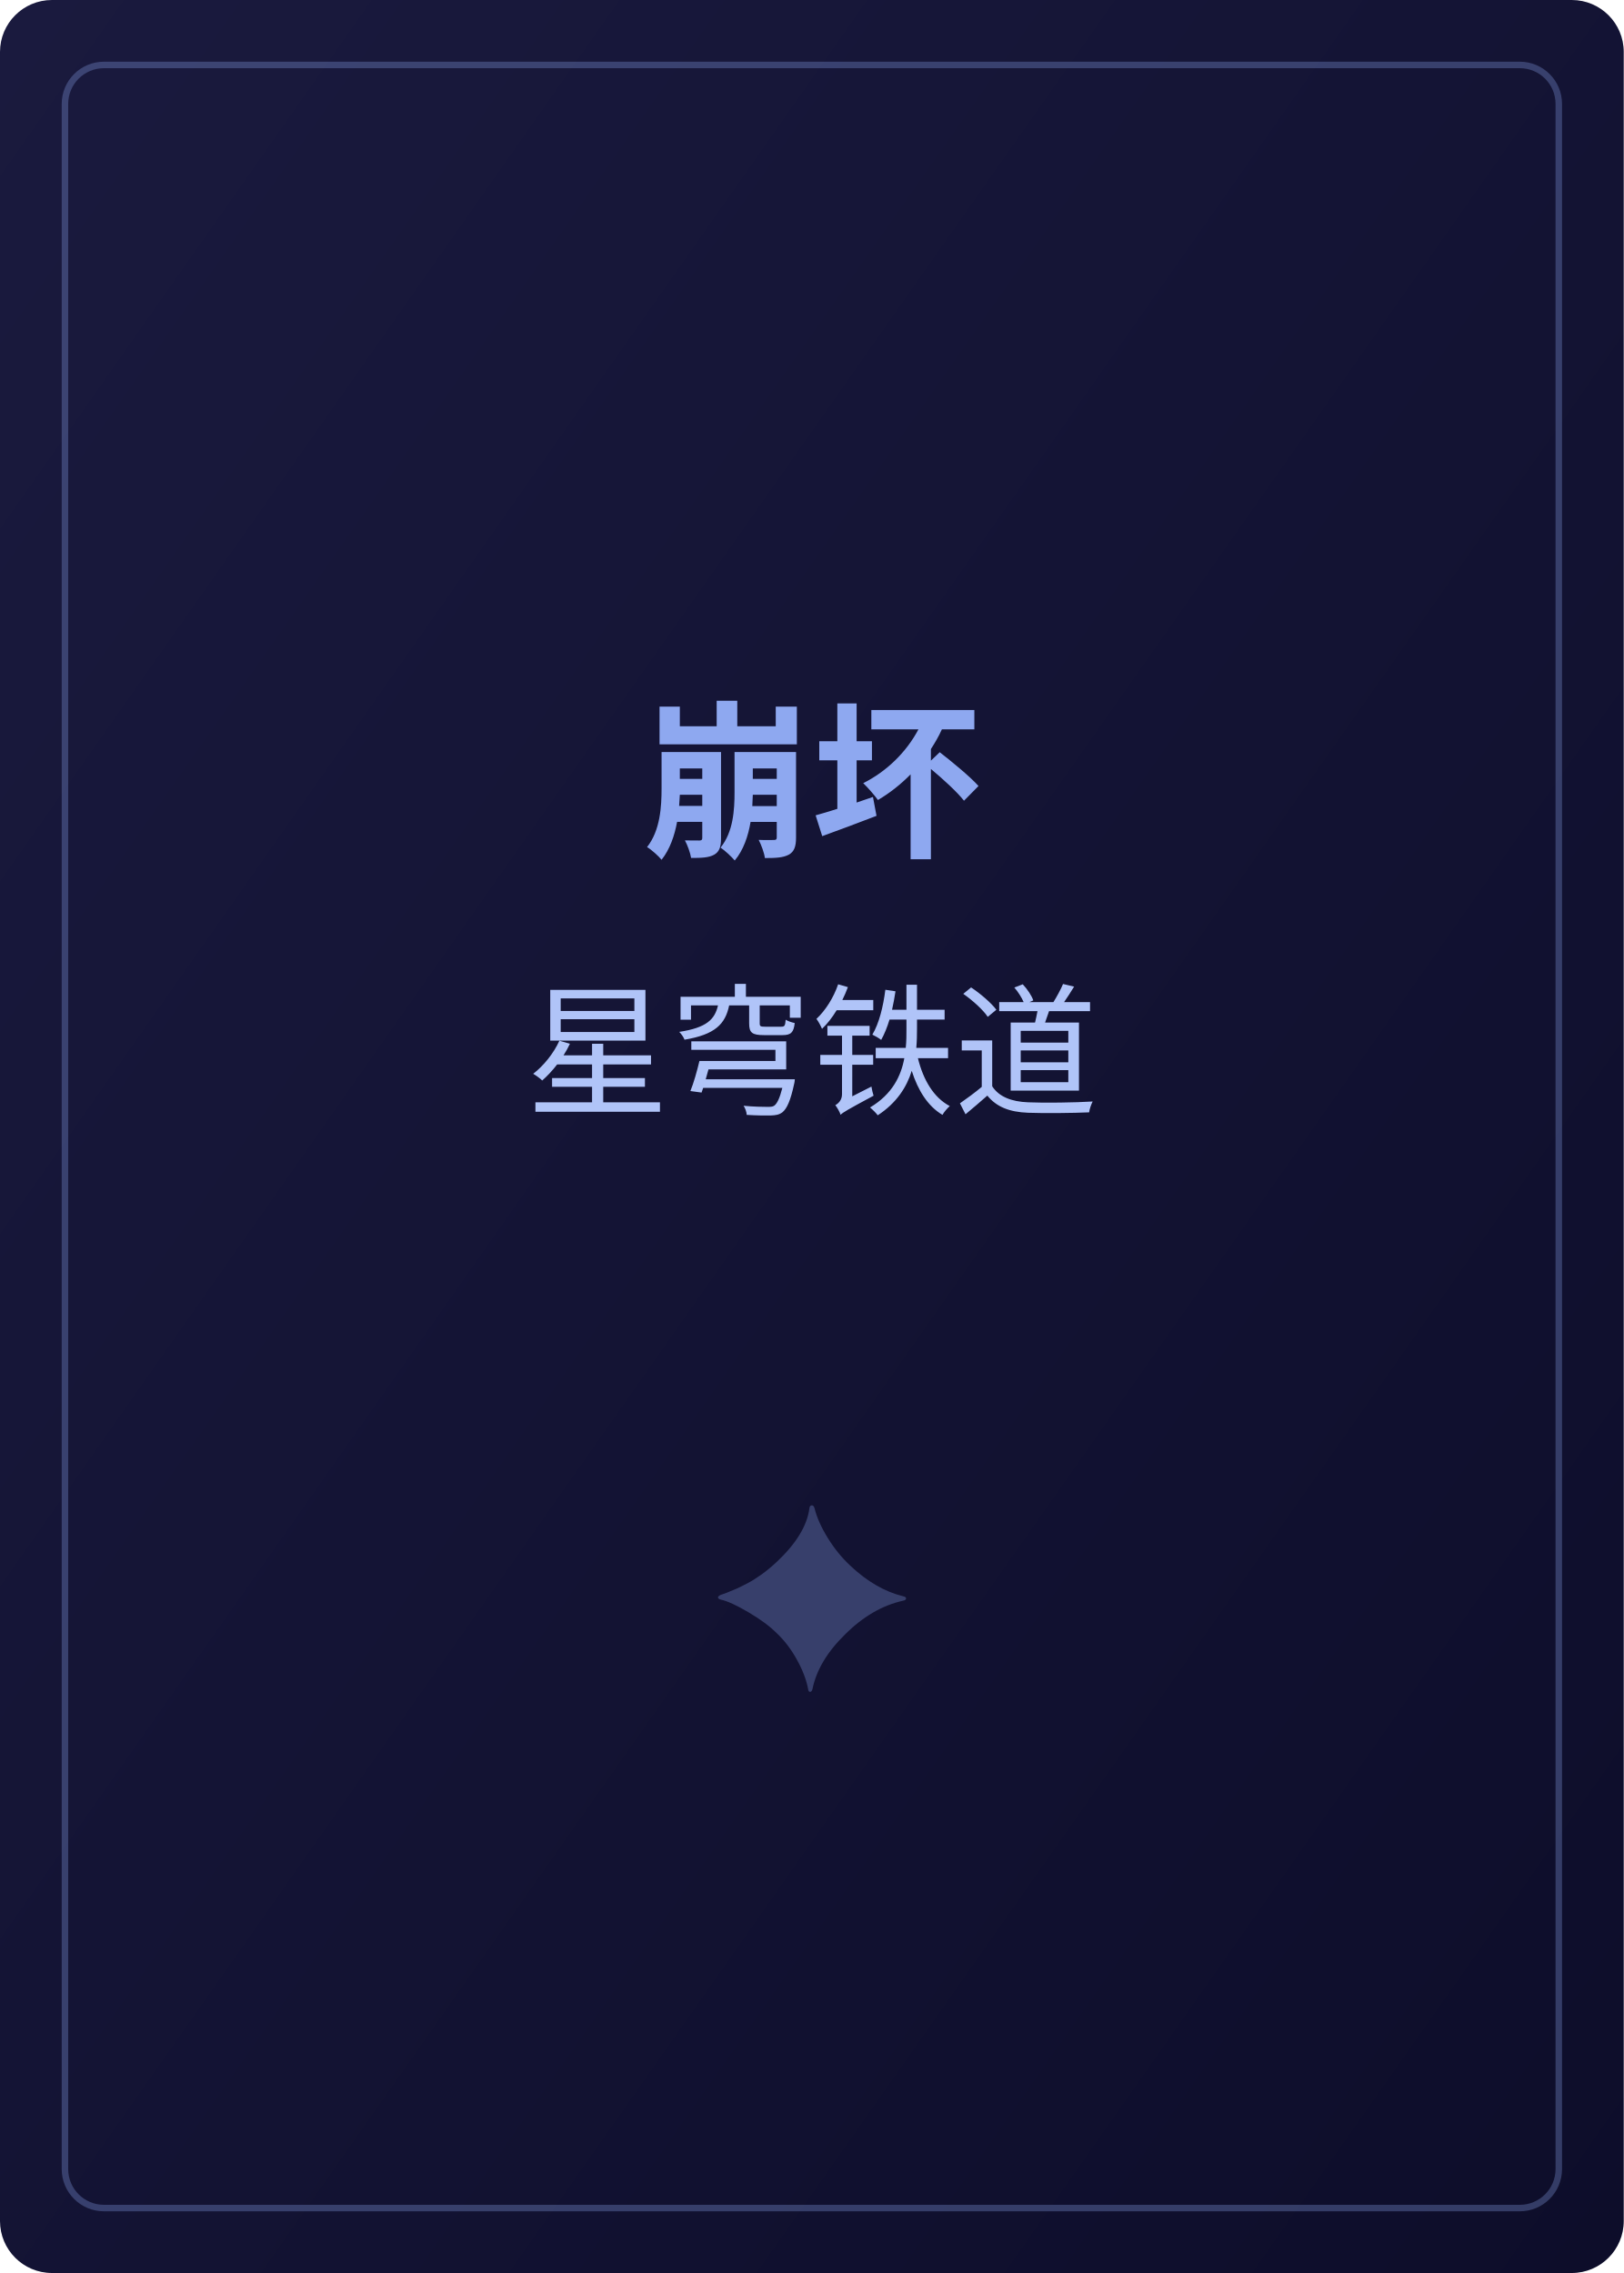
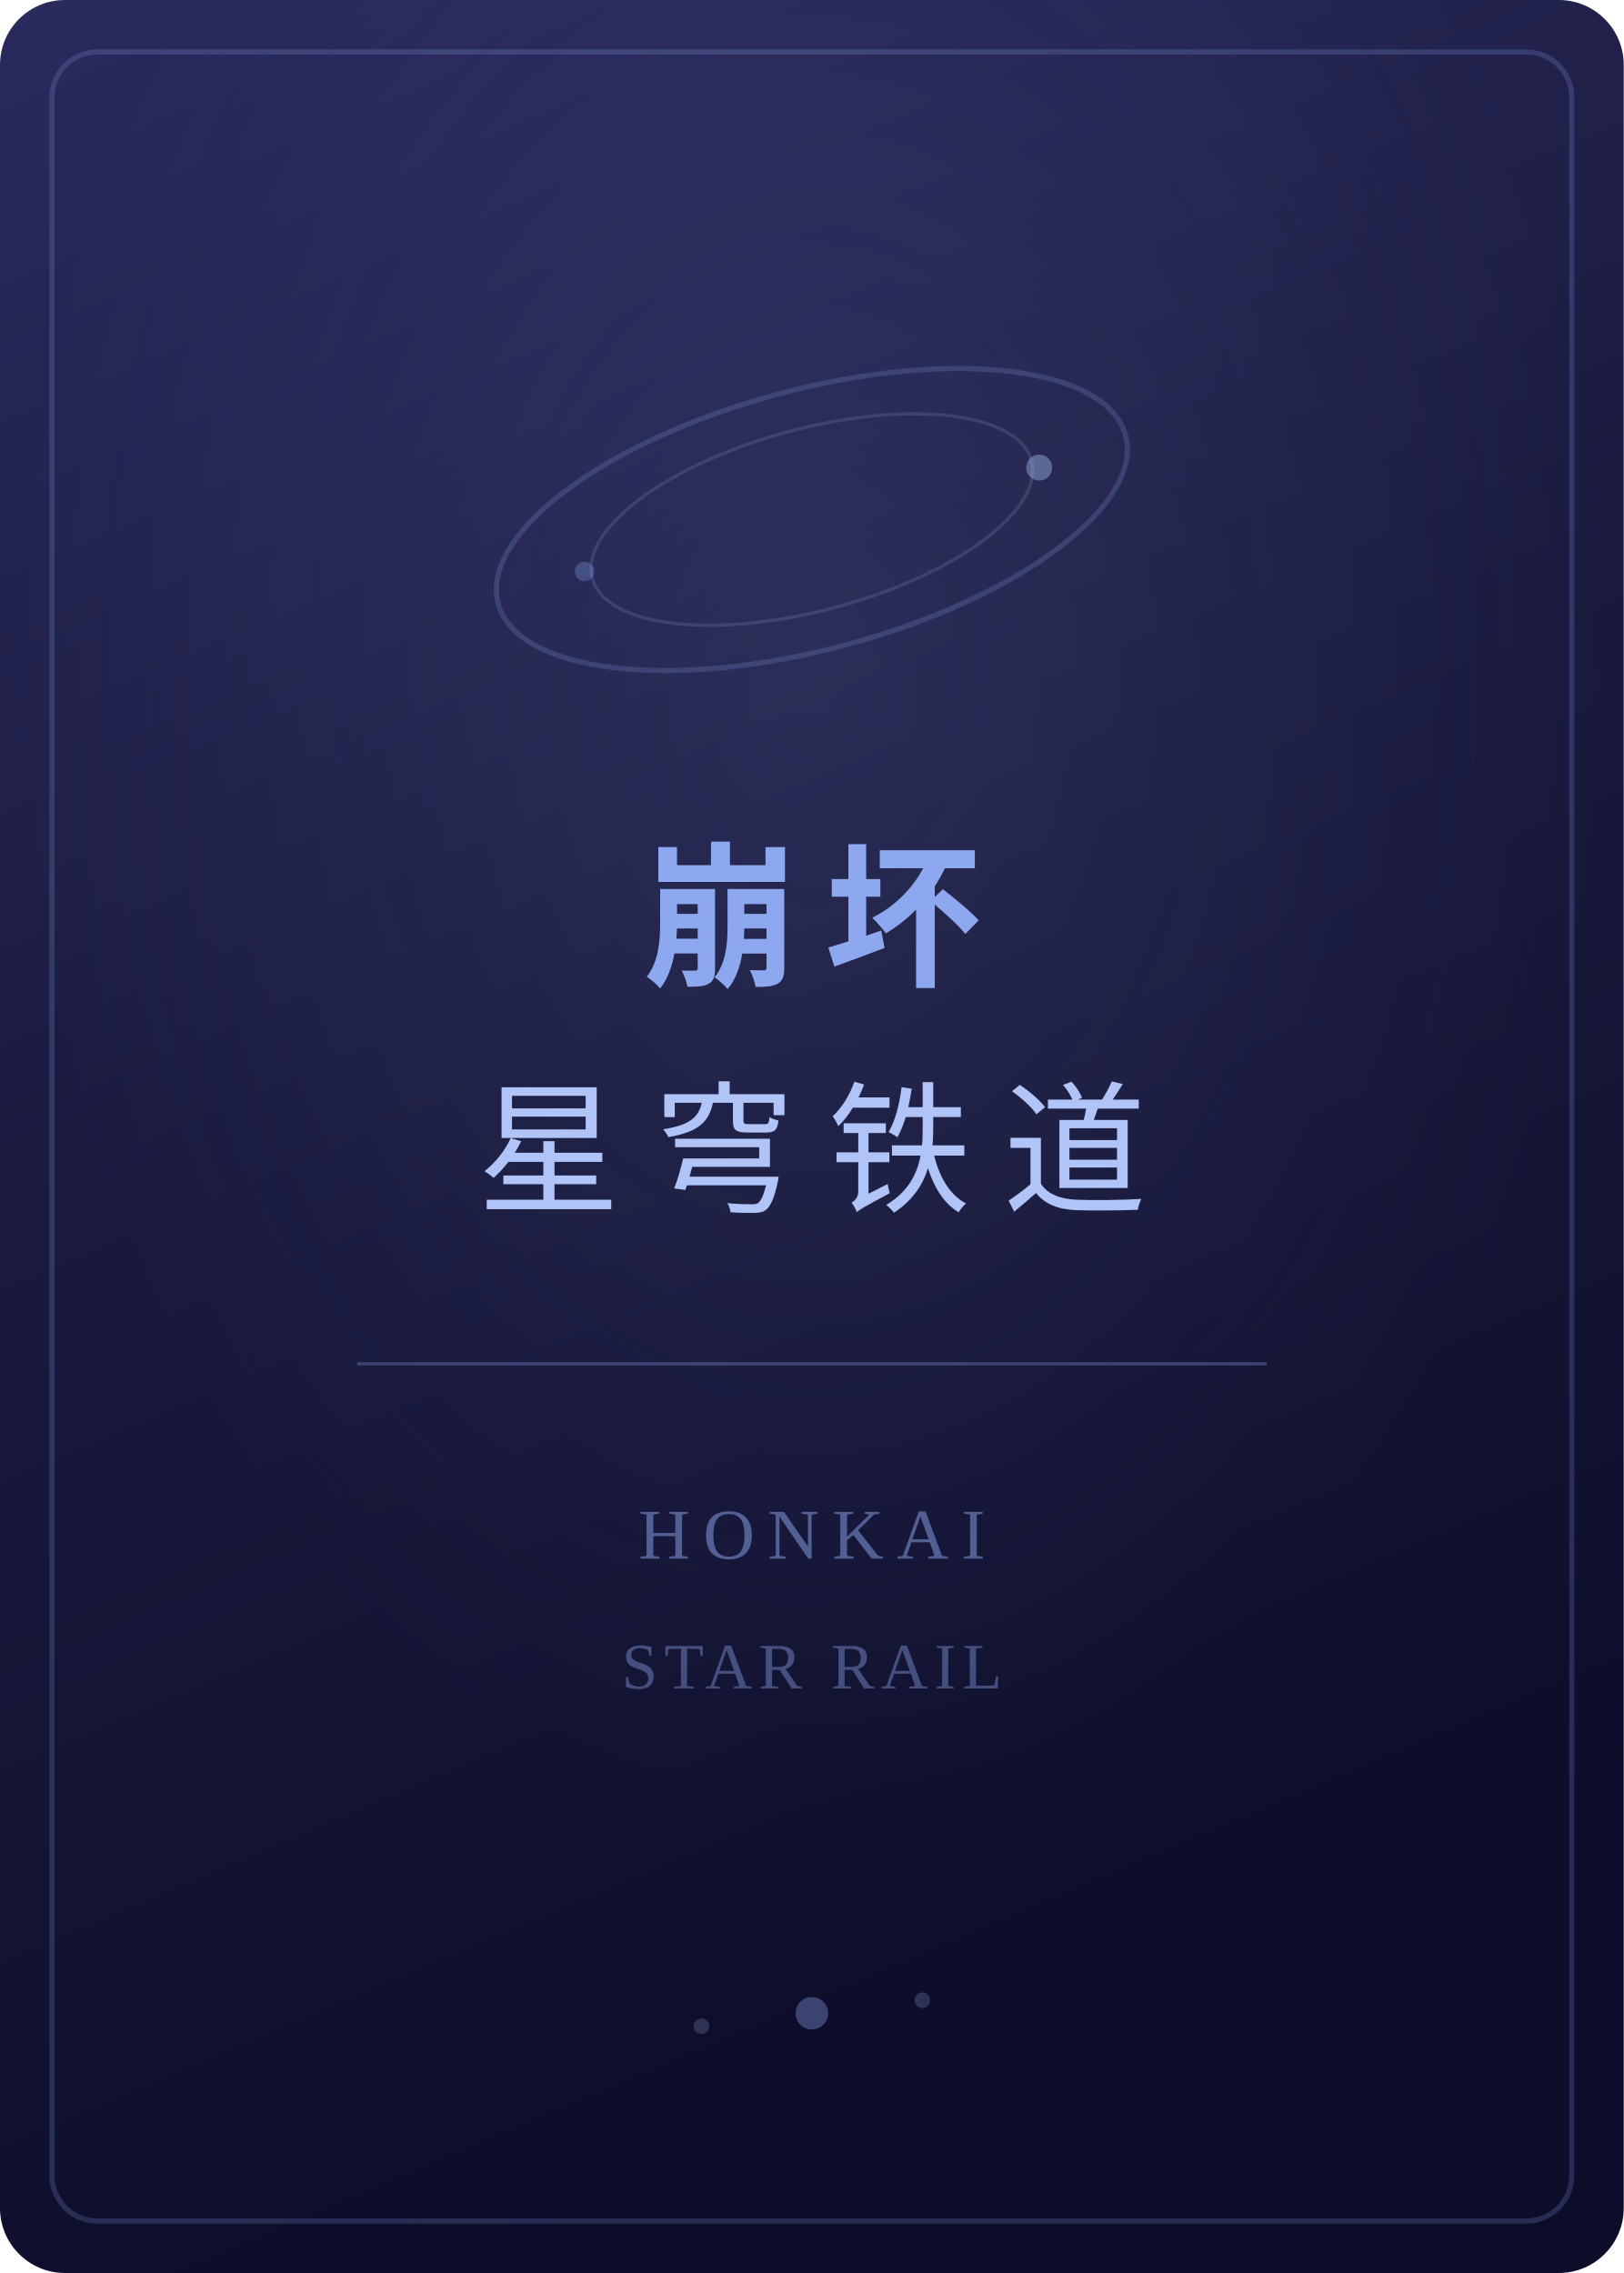
<svg xmlns="http://www.w3.org/2000/svg" viewBox="0 0 250 350">
  <defs>
-     <linearGradient id="bg" x1="0" y1="0" x2="1" y2="1">
-       <stop offset="0%" stop-color="#1a1a3e" />
+     <linearGradient id="sbg" x1="0" y1="0" x2="0.3" y2="1">
+       <stop offset="0%" stop-color="#2a2a5e" />
+       <stop offset="50%" stop-color="#1a1a3e" />
      <stop offset="100%" stop-color="#0d0d2a" />
    </linearGradient>
+     <radialGradient id="sglow" cx="0.5" cy="0.3" r="0.5">
+       <stop offset="0%" stop-color="#8ea8f0" stop-opacity="0.12" />
+       <stop offset="100%" stop-color="#8ea8f0" stop-opacity="0" />
+     </radialGradient>
  </defs>
-   <rect width="250" height="350" rx="8" fill="url(#bg)" />
-   <text x="125" y="130" font-family="serif" font-size="26" fill="#8ea8f0" text-anchor="middle" font-weight="bold">崩坏</text>
-   <text x="125" y="170" font-family="serif" font-size="22" fill="#b0c4f8" text-anchor="middle">星穹铁道</text>
-   <text x="125" y="260" font-size="40" fill="#8ea8f0" text-anchor="middle" opacity="0.3">✦</text>
-   <rect x="10" y="10" width="230" height="330" rx="6" fill="none" stroke="#8ea8f0" stroke-width="1" opacity="0.3" />
+   <rect width="250" height="350" rx="10" fill="url(#sbg)" />
+   <rect width="250" height="350" rx="10" fill="url(#sglow)" />
+   <ellipse cx="125" cy="80" rx="50" ry="20" fill="none" stroke="#8ea8f0" stroke-width="0.8" opacity="0.2" transform="rotate(-15,125,80)" />
+   <ellipse cx="125" cy="80" rx="35" ry="14" fill="none" stroke="#b0c4f8" stroke-width="0.5" opacity="0.15" transform="rotate(-15,125,80)" />
+   <circle cx="160" cy="72" r="2" fill="#b0c4f8" opacity="0.4" />
+   <circle cx="90" cy="88" r="1.5" fill="#8ea8f0" opacity="0.3" />
+   <text x="125" y="150" font-family="serif" font-size="24" fill="#8ea8f0" text-anchor="middle" font-weight="bold" letter-spacing="4">崩坏</text>
+   <text x="125" y="185" font-family="serif" font-size="22" fill="#b0c4f8" text-anchor="middle" letter-spacing="5">星穹铁道</text>
+   <line x1="55" y1="210" x2="195" y2="210" stroke="#8ea8f0" stroke-width="0.5" opacity="0.3" />
+   <text x="125" y="240" font-size="11" fill="#8ea8f0" text-anchor="middle" opacity="0.5" letter-spacing="2">HONKAI</text>
+   <text x="125" y="260" font-size="10" fill="#8ea8f0" text-anchor="middle" opacity="0.4" letter-spacing="1">STAR RAIL</text>
+   <circle cx="125" cy="310" r="2.5" fill="#8ea8f0" opacity="0.35" />
+   <circle cx="108" cy="312" r="1.2" fill="#b0c4f8" opacity="0.2" />
+   <circle cx="142" cy="308" r="1.2" fill="#b0c4f8" opacity="0.2" />
+   <rect x="8" y="8" width="234" height="334" rx="7" fill="none" stroke="#8ea8f0" stroke-width="0.8" opacity="0.2" />
</svg>
